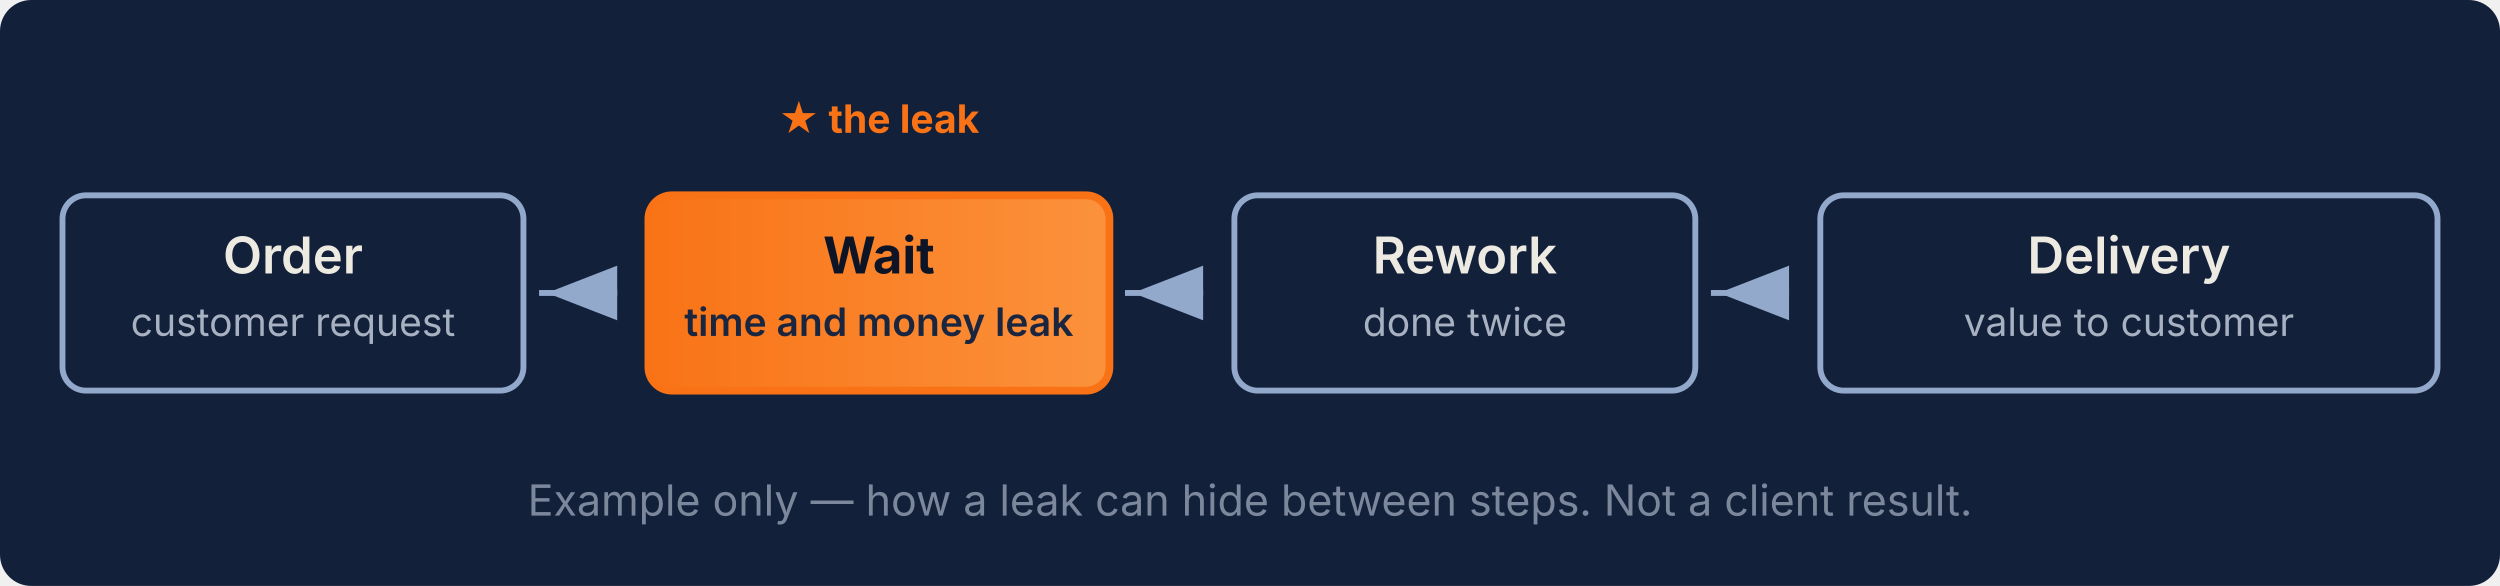
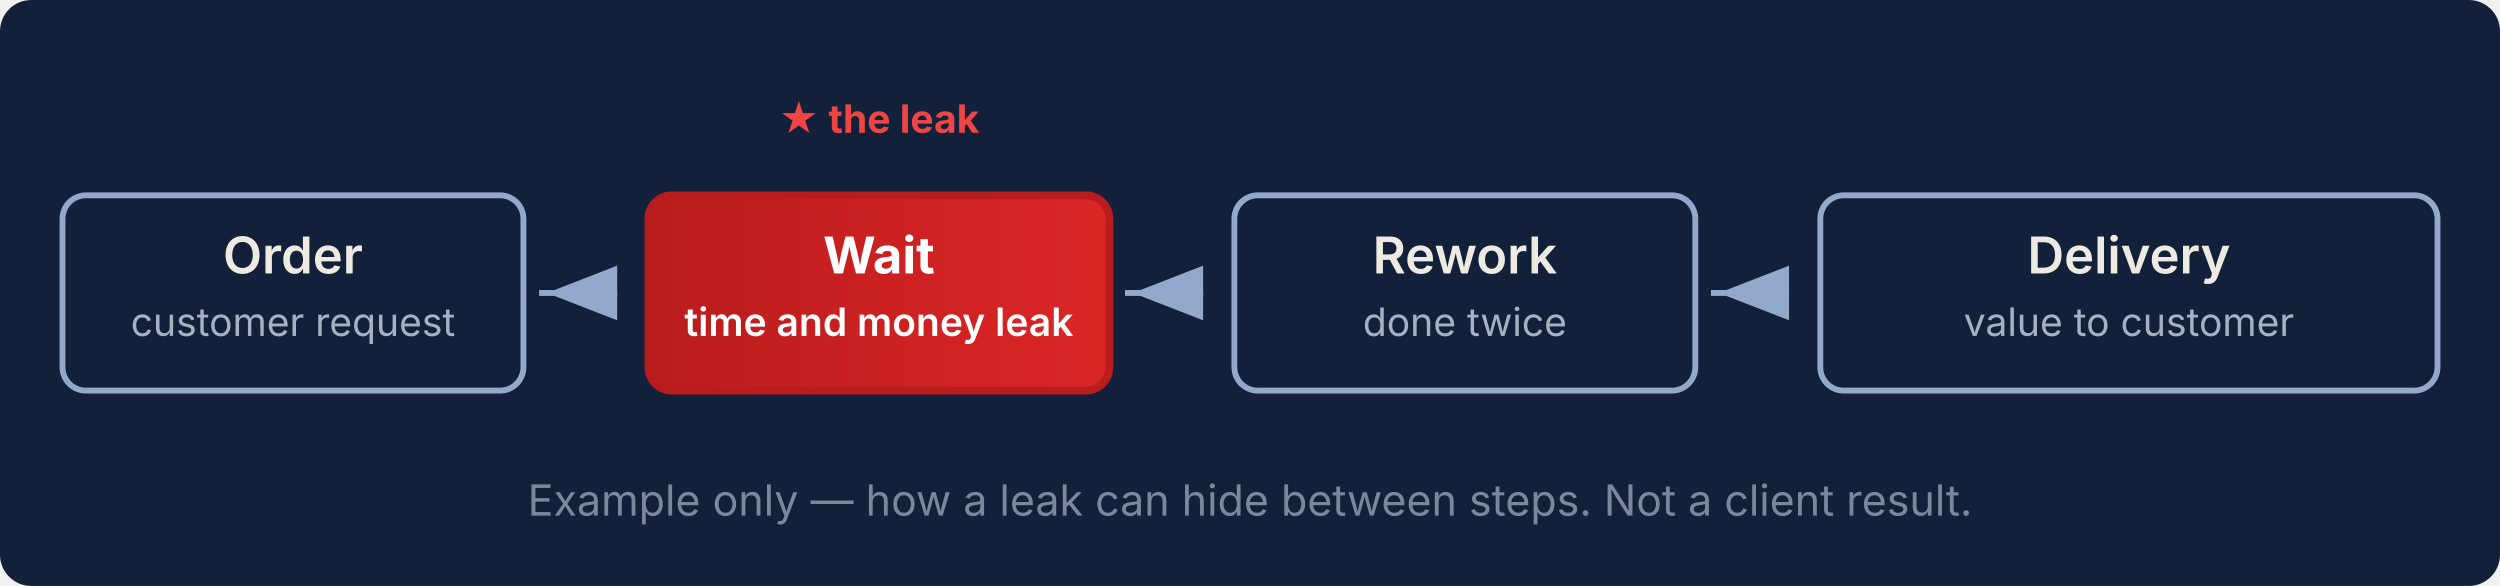
<svg xmlns="http://www.w3.org/2000/svg" viewBox="0 0 640 150" width="640" height="150" role="img" aria-label="Diagram showing a process flow from Order to Delivery, with a Wait step highlighted as the leak">
  <defs>
    <linearGradient id="leakGrad" x1="0" y1="0" x2="1" y2="0">
-       <stop offset="0" stop-color="#F97316" />
-       <stop offset="1" stop-color="#FB923C" />
+       <stop offset="0" stop-color="#B91C1C" />
+       <stop offset="1" stop-color="#DC2626" />
    </linearGradient>
  </defs>
  <rect x="0" y="0" width="640" height="150" rx="8" fill="#12203A" />
  <g font-family="Inter, sans-serif">
    <rect x="16" y="50" width="118" height="50" rx="6" fill="none" stroke="#93A9CC" stroke-width="1.5" />
    <text x="75" y="70" text-anchor="middle" fill="#EDEAE1" font-size="13" font-weight="600">Order</text>
    <text x="75" y="86" text-anchor="middle" fill="#A7B1C2" font-size="10">customer request</text>
    <polygon points="140,75 158,68 158,75 158,82" fill="#93A9CC" />
    <line x1="138" y1="75" x2="158" y2="75" stroke="#93A9CC" stroke-width="1.5" />
-     <rect x="166" y="50" width="118" height="50" rx="6" fill="url(#leakGrad)" stroke="#F97316" stroke-width="2" />
-     <text x="225" y="70" text-anchor="middle" fill="#0C1425" font-size="13" font-weight="700">Wait</text>
-     <text x="225" y="86" text-anchor="middle" fill="#1A2540" font-size="10" font-weight="600">time and money leak</text>
-     <text x="225" y="34" text-anchor="middle" fill="#F97316" font-size="10" font-weight="700">★ the leak</text>
+     <rect x="166" y="50" width="118" height="50" rx="6" fill="url(#leakGrad)" stroke="#B91C1C" stroke-width="2" />
+     <text x="225" y="70" text-anchor="middle" fill="#FFFFFF" font-size="13" font-weight="700">Wait</text>
+     <text x="225" y="86" text-anchor="middle" fill="#FFFFFF" font-size="10" font-weight="600">time and money leak</text>
+     <text x="225" y="34" text-anchor="middle" fill="#EF4444" font-size="10" font-weight="700">★ the leak</text>
    <polygon points="290,75 308,68 308,75 308,82" fill="#93A9CC" />
    <line x1="288" y1="75" x2="308" y2="75" stroke="#93A9CC" stroke-width="1.5" />
    <rect x="316" y="50" width="118" height="50" rx="6" fill="none" stroke="#93A9CC" stroke-width="1.5" />
    <text x="375" y="70" text-anchor="middle" fill="#EDEAE1" font-size="13" font-weight="600">Rework</text>
    <text x="375" y="86" text-anchor="middle" fill="#A7B1C2" font-size="10">done twice</text>
    <polygon points="440,75 458,68 458,75 458,82" fill="#93A9CC" />
    <line x1="438" y1="75" x2="458" y2="75" stroke="#93A9CC" stroke-width="1.5" />
    <rect x="466" y="50" width="158" height="50" rx="6" fill="none" stroke="#93A9CC" stroke-width="1.5" />
    <text x="545" y="70" text-anchor="middle" fill="#EDEAE1" font-size="13" font-weight="600">Delivery</text>
    <text x="545" y="86" text-anchor="middle" fill="#A7B1C2" font-size="10">value to customer</text>
    <text x="320" y="132" text-anchor="middle" fill="#7C879C" font-size="11">Example only — how a leak can hide between steps. Not a client result.</text>
  </g>
</svg>
